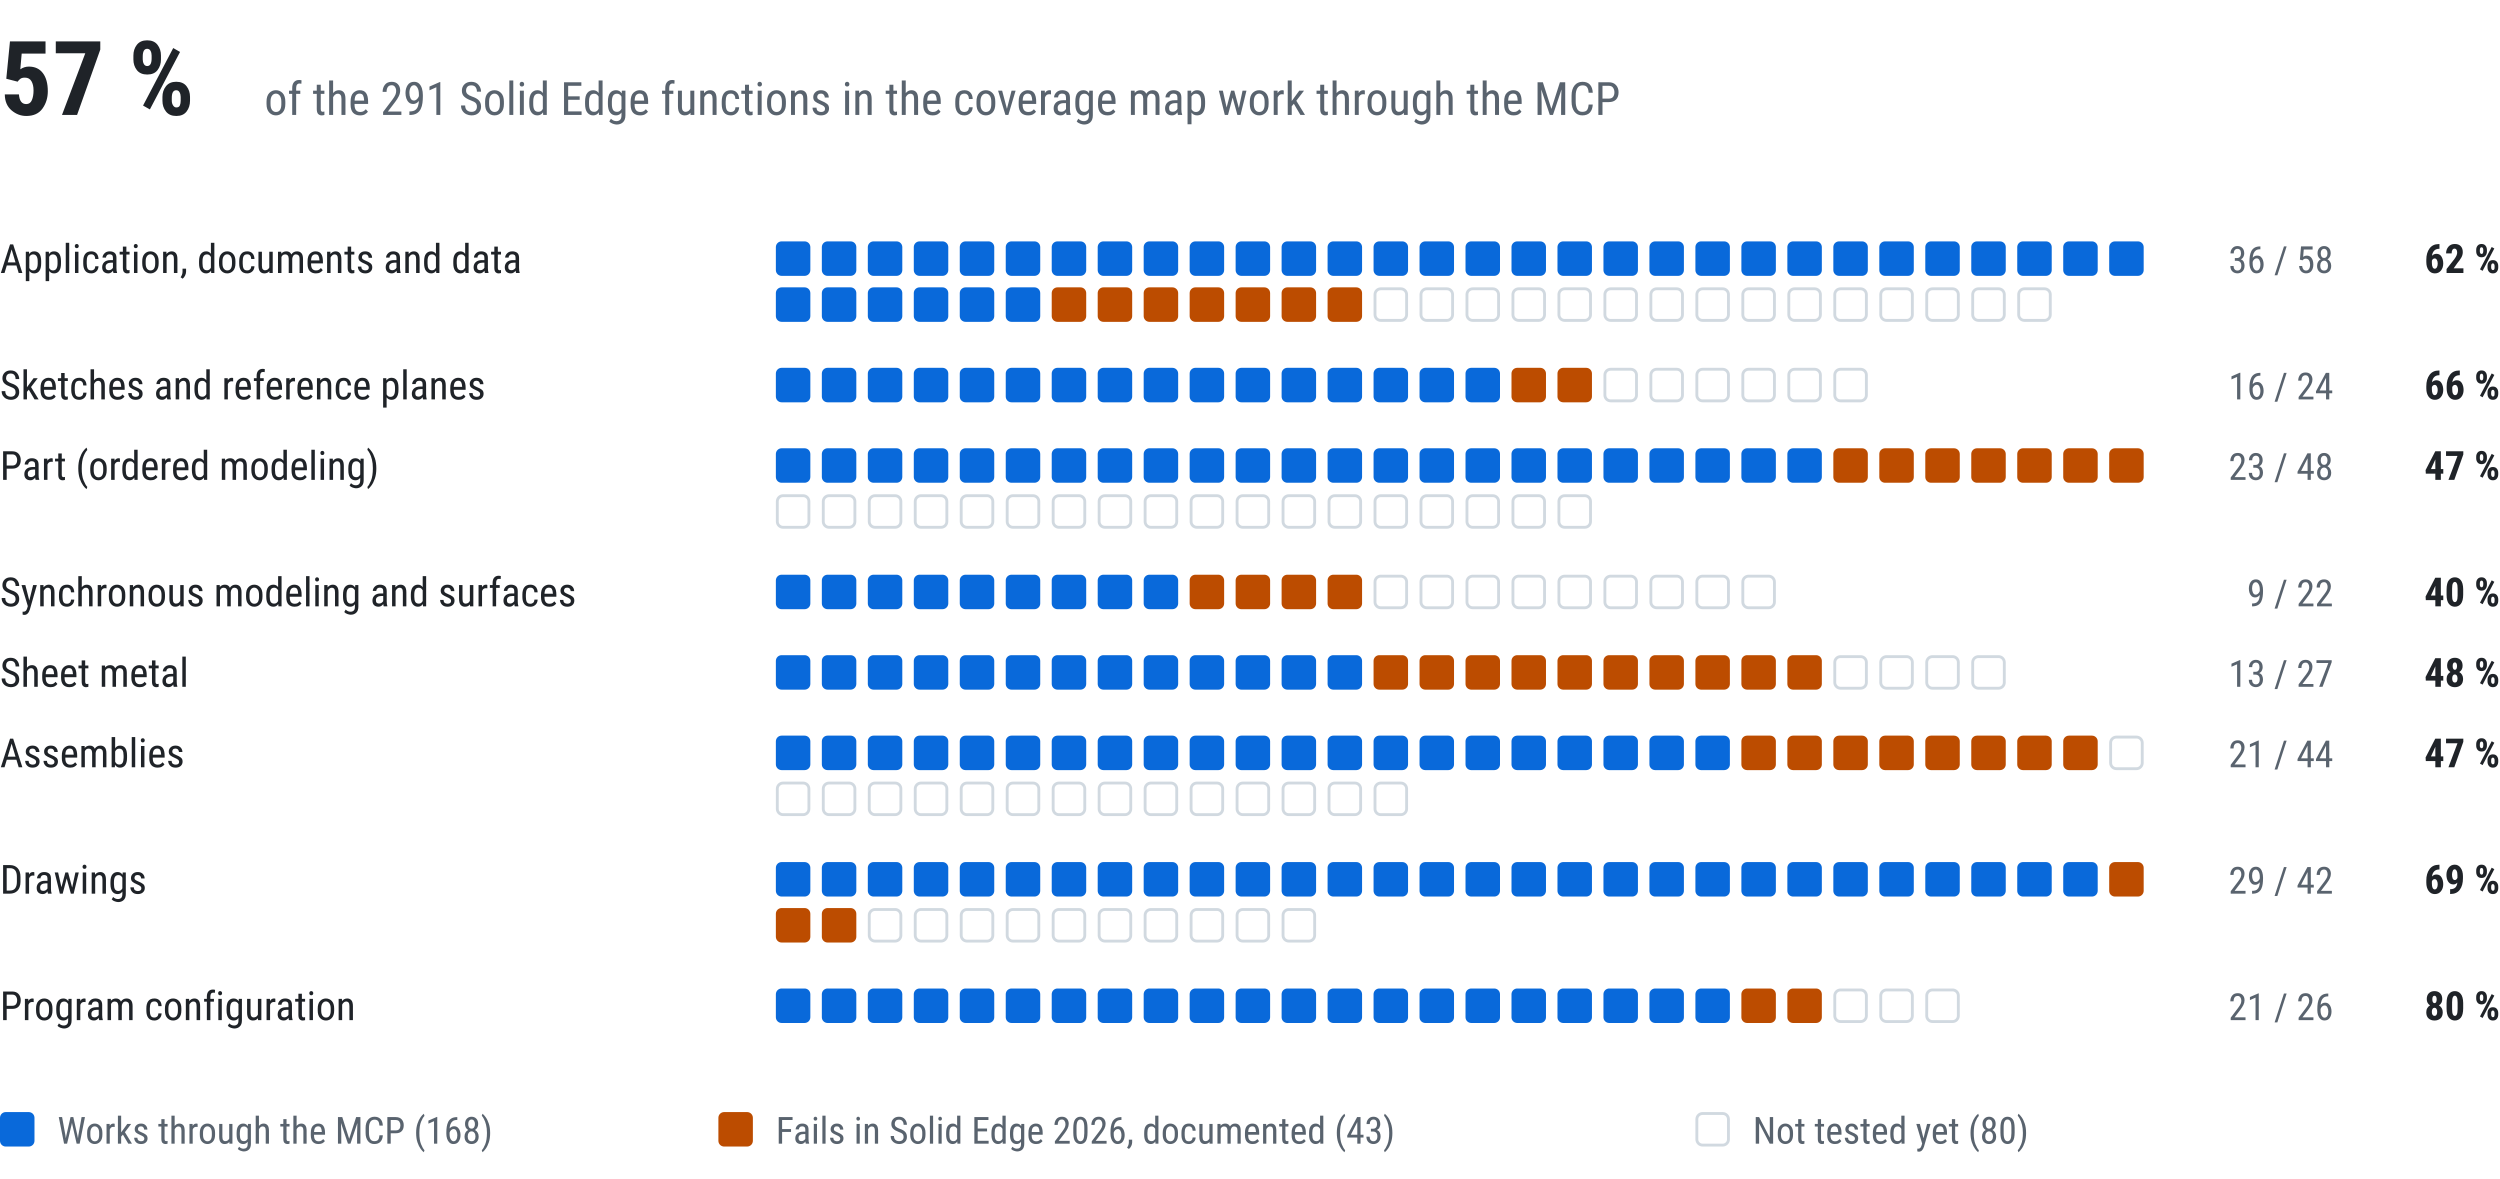
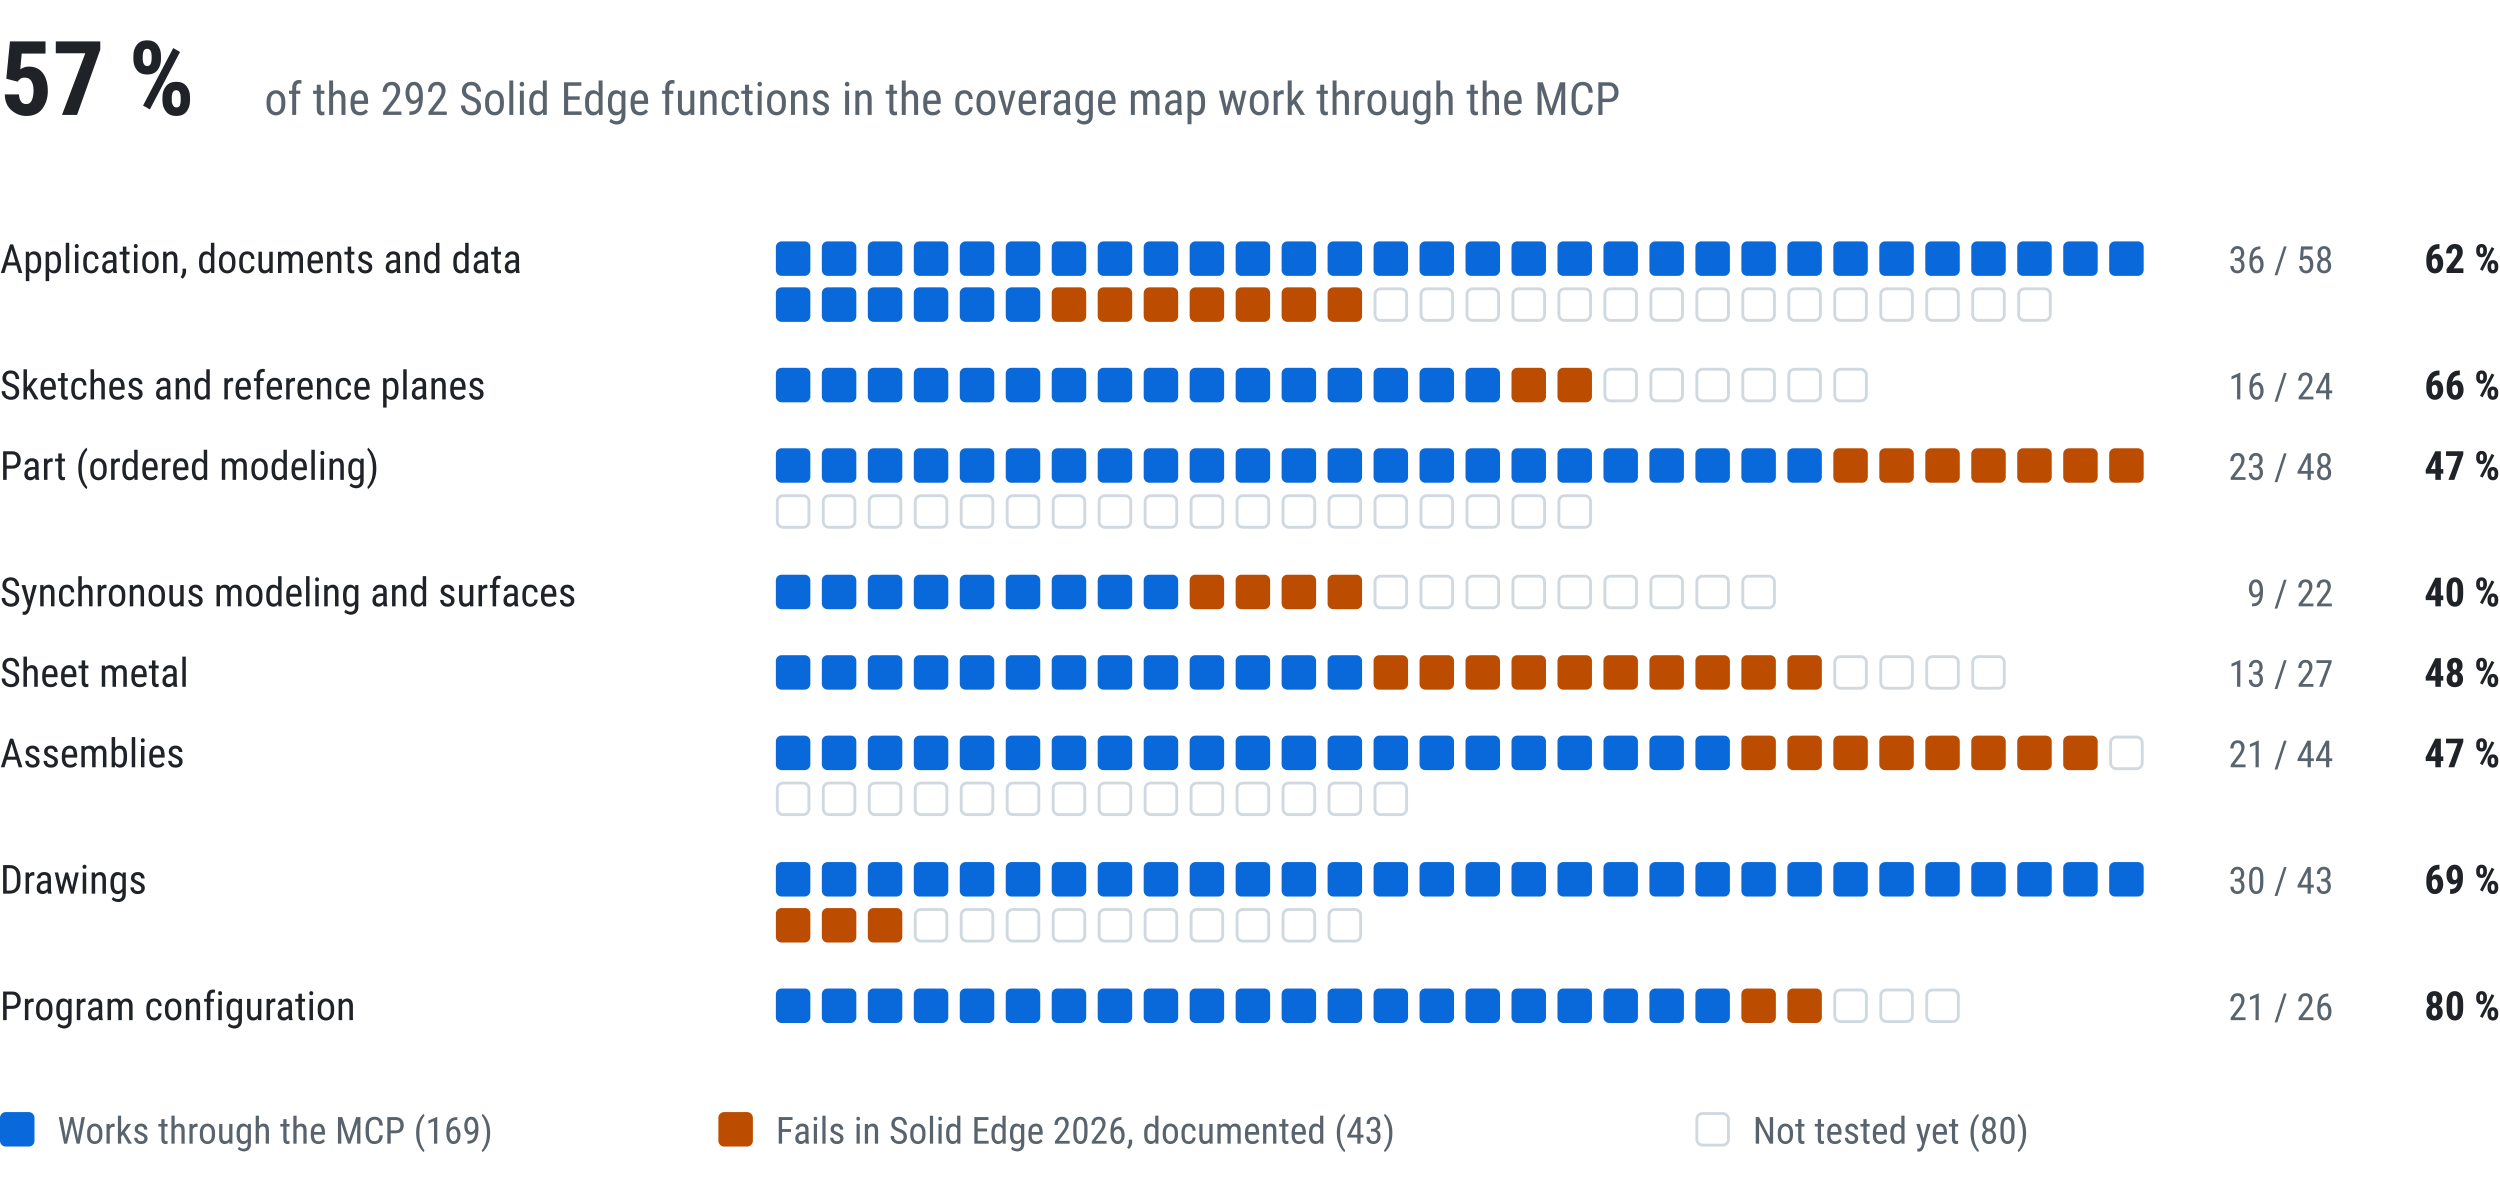
<svg xmlns="http://www.w3.org/2000/svg" width="870" height="410" viewBox="0 0 870 410" role="img" aria-labelledby="title desc">
  <g font-family="Bahnschrift, 'DIN Alternate', 'DIN 1451', D-DIN, Barlow, 'Roboto Condensed', 'Arial Narrow', sans-serif">
    <text x="0" y="40" font-size="36" font-weight="600" fill="#1f2328">57 %</text>
-     <text x="92" y="40" font-size="16" fill="#59636e">of the 291 Solid Edge functions in the coverage map work through the MCP</text>
+     <text x="92" y="40" font-size="16" fill="#59636e">of the 292 Solid Edge functions in the coverage map work through the MCP</text>
    <text x="0" y="95" font-size="14" fill="#1f2328">Application, documents and data</text>
    <rect x="270" y="84" width="12" height="12" rx="2" fill="#0969da" />
    <rect x="286" y="84" width="12" height="12" rx="2" fill="#0969da" />
    <rect x="302" y="84" width="12" height="12" rx="2" fill="#0969da" />
    <rect x="318" y="84" width="12" height="12" rx="2" fill="#0969da" />
    <rect x="334" y="84" width="12" height="12" rx="2" fill="#0969da" />
    <rect x="350" y="84" width="12" height="12" rx="2" fill="#0969da" />
    <rect x="366" y="84" width="12" height="12" rx="2" fill="#0969da" />
    <rect x="382" y="84" width="12" height="12" rx="2" fill="#0969da" />
    <rect x="398" y="84" width="12" height="12" rx="2" fill="#0969da" />
    <rect x="414" y="84" width="12" height="12" rx="2" fill="#0969da" />
    <rect x="430" y="84" width="12" height="12" rx="2" fill="#0969da" />
    <rect x="446" y="84" width="12" height="12" rx="2" fill="#0969da" />
    <rect x="462" y="84" width="12" height="12" rx="2" fill="#0969da" />
    <rect x="478" y="84" width="12" height="12" rx="2" fill="#0969da" />
    <rect x="494" y="84" width="12" height="12" rx="2" fill="#0969da" />
    <rect x="510" y="84" width="12" height="12" rx="2" fill="#0969da" />
    <rect x="526" y="84" width="12" height="12" rx="2" fill="#0969da" />
    <rect x="542" y="84" width="12" height="12" rx="2" fill="#0969da" />
    <rect x="558" y="84" width="12" height="12" rx="2" fill="#0969da" />
    <rect x="574" y="84" width="12" height="12" rx="2" fill="#0969da" />
    <rect x="590" y="84" width="12" height="12" rx="2" fill="#0969da" />
    <rect x="606" y="84" width="12" height="12" rx="2" fill="#0969da" />
    <rect x="622" y="84" width="12" height="12" rx="2" fill="#0969da" />
    <rect x="638" y="84" width="12" height="12" rx="2" fill="#0969da" />
    <rect x="654" y="84" width="12" height="12" rx="2" fill="#0969da" />
    <rect x="670" y="84" width="12" height="12" rx="2" fill="#0969da" />
    <rect x="686" y="84" width="12" height="12" rx="2" fill="#0969da" />
    <rect x="702" y="84" width="12" height="12" rx="2" fill="#0969da" />
    <rect x="718" y="84" width="12" height="12" rx="2" fill="#0969da" />
    <rect x="734" y="84" width="12" height="12" rx="2" fill="#0969da" />
    <rect x="270" y="100" width="12" height="12" rx="2" fill="#0969da" />
    <rect x="286" y="100" width="12" height="12" rx="2" fill="#0969da" />
    <rect x="302" y="100" width="12" height="12" rx="2" fill="#0969da" />
    <rect x="318" y="100" width="12" height="12" rx="2" fill="#0969da" />
    <rect x="334" y="100" width="12" height="12" rx="2" fill="#0969da" />
    <rect x="350" y="100" width="12" height="12" rx="2" fill="#0969da" />
    <rect x="366" y="100" width="12" height="12" rx="2" fill="#bc4c00" />
    <rect x="382" y="100" width="12" height="12" rx="2" fill="#bc4c00" />
    <rect x="398" y="100" width="12" height="12" rx="2" fill="#bc4c00" />
    <rect x="414" y="100" width="12" height="12" rx="2" fill="#bc4c00" />
    <rect x="430" y="100" width="12" height="12" rx="2" fill="#bc4c00" />
    <rect x="446" y="100" width="12" height="12" rx="2" fill="#bc4c00" />
    <rect x="462" y="100" width="12" height="12" rx="2" fill="#bc4c00" />
    <rect x="478.5" y="100.5" width="11" height="11" rx="2" fill="none" stroke="#d1d9e0" />
    <rect x="494.5" y="100.5" width="11" height="11" rx="2" fill="none" stroke="#d1d9e0" />
    <rect x="510.5" y="100.5" width="11" height="11" rx="2" fill="none" stroke="#d1d9e0" />
    <rect x="526.5" y="100.5" width="11" height="11" rx="2" fill="none" stroke="#d1d9e0" />
    <rect x="542.5" y="100.5" width="11" height="11" rx="2" fill="none" stroke="#d1d9e0" />
    <rect x="558.5" y="100.5" width="11" height="11" rx="2" fill="none" stroke="#d1d9e0" />
    <rect x="574.5" y="100.5" width="11" height="11" rx="2" fill="none" stroke="#d1d9e0" />
    <rect x="590.5" y="100.5" width="11" height="11" rx="2" fill="none" stroke="#d1d9e0" />
    <rect x="606.5" y="100.5" width="11" height="11" rx="2" fill="none" stroke="#d1d9e0" />
    <rect x="622.5" y="100.5" width="11" height="11" rx="2" fill="none" stroke="#d1d9e0" />
    <rect x="638.5" y="100.5" width="11" height="11" rx="2" fill="none" stroke="#d1d9e0" />
    <rect x="654.5" y="100.5" width="11" height="11" rx="2" fill="none" stroke="#d1d9e0" />
    <rect x="670.5" y="100.5" width="11" height="11" rx="2" fill="none" stroke="#d1d9e0" />
    <rect x="686.5" y="100.5" width="11" height="11" rx="2" fill="none" stroke="#d1d9e0" />
    <rect x="702.5" y="100.5" width="11" height="11" rx="2" fill="none" stroke="#d1d9e0" />
    <text x="812" y="95" font-size="13" text-anchor="end" fill="#59636e">36 / 58</text>
    <text x="870" y="95" font-size="14" font-weight="600" text-anchor="end" fill="#1f2328">62 %</text>
    <text x="0" y="139" font-size="14" fill="#1f2328">Sketches and reference planes</text>
    <rect x="270" y="128" width="12" height="12" rx="2" fill="#0969da" />
    <rect x="286" y="128" width="12" height="12" rx="2" fill="#0969da" />
    <rect x="302" y="128" width="12" height="12" rx="2" fill="#0969da" />
    <rect x="318" y="128" width="12" height="12" rx="2" fill="#0969da" />
    <rect x="334" y="128" width="12" height="12" rx="2" fill="#0969da" />
    <rect x="350" y="128" width="12" height="12" rx="2" fill="#0969da" />
    <rect x="366" y="128" width="12" height="12" rx="2" fill="#0969da" />
    <rect x="382" y="128" width="12" height="12" rx="2" fill="#0969da" />
    <rect x="398" y="128" width="12" height="12" rx="2" fill="#0969da" />
    <rect x="414" y="128" width="12" height="12" rx="2" fill="#0969da" />
    <rect x="430" y="128" width="12" height="12" rx="2" fill="#0969da" />
    <rect x="446" y="128" width="12" height="12" rx="2" fill="#0969da" />
    <rect x="462" y="128" width="12" height="12" rx="2" fill="#0969da" />
    <rect x="478" y="128" width="12" height="12" rx="2" fill="#0969da" />
    <rect x="494" y="128" width="12" height="12" rx="2" fill="#0969da" />
    <rect x="510" y="128" width="12" height="12" rx="2" fill="#0969da" />
    <rect x="526" y="128" width="12" height="12" rx="2" fill="#bc4c00" />
    <rect x="542" y="128" width="12" height="12" rx="2" fill="#bc4c00" />
    <rect x="558.5" y="128.5" width="11" height="11" rx="2" fill="none" stroke="#d1d9e0" />
    <rect x="574.5" y="128.5" width="11" height="11" rx="2" fill="none" stroke="#d1d9e0" />
    <rect x="590.5" y="128.5" width="11" height="11" rx="2" fill="none" stroke="#d1d9e0" />
    <rect x="606.5" y="128.5" width="11" height="11" rx="2" fill="none" stroke="#d1d9e0" />
    <rect x="622.5" y="128.5" width="11" height="11" rx="2" fill="none" stroke="#d1d9e0" />
    <rect x="638.5" y="128.5" width="11" height="11" rx="2" fill="none" stroke="#d1d9e0" />
    <text x="812" y="139" font-size="13" text-anchor="end" fill="#59636e">16 / 24</text>
    <text x="870" y="139" font-size="14" font-weight="600" text-anchor="end" fill="#1f2328">66 %</text>
    <text x="0" y="167" font-size="14" fill="#1f2328">Part (ordered modeling)</text>
    <rect x="270" y="156" width="12" height="12" rx="2" fill="#0969da" />
    <rect x="286" y="156" width="12" height="12" rx="2" fill="#0969da" />
    <rect x="302" y="156" width="12" height="12" rx="2" fill="#0969da" />
    <rect x="318" y="156" width="12" height="12" rx="2" fill="#0969da" />
    <rect x="334" y="156" width="12" height="12" rx="2" fill="#0969da" />
    <rect x="350" y="156" width="12" height="12" rx="2" fill="#0969da" />
    <rect x="366" y="156" width="12" height="12" rx="2" fill="#0969da" />
    <rect x="382" y="156" width="12" height="12" rx="2" fill="#0969da" />
    <rect x="398" y="156" width="12" height="12" rx="2" fill="#0969da" />
    <rect x="414" y="156" width="12" height="12" rx="2" fill="#0969da" />
    <rect x="430" y="156" width="12" height="12" rx="2" fill="#0969da" />
    <rect x="446" y="156" width="12" height="12" rx="2" fill="#0969da" />
    <rect x="462" y="156" width="12" height="12" rx="2" fill="#0969da" />
    <rect x="478" y="156" width="12" height="12" rx="2" fill="#0969da" />
    <rect x="494" y="156" width="12" height="12" rx="2" fill="#0969da" />
    <rect x="510" y="156" width="12" height="12" rx="2" fill="#0969da" />
    <rect x="526" y="156" width="12" height="12" rx="2" fill="#0969da" />
    <rect x="542" y="156" width="12" height="12" rx="2" fill="#0969da" />
    <rect x="558" y="156" width="12" height="12" rx="2" fill="#0969da" />
    <rect x="574" y="156" width="12" height="12" rx="2" fill="#0969da" />
    <rect x="590" y="156" width="12" height="12" rx="2" fill="#0969da" />
    <rect x="606" y="156" width="12" height="12" rx="2" fill="#0969da" />
    <rect x="622" y="156" width="12" height="12" rx="2" fill="#0969da" />
    <rect x="638" y="156" width="12" height="12" rx="2" fill="#bc4c00" />
    <rect x="654" y="156" width="12" height="12" rx="2" fill="#bc4c00" />
    <rect x="670" y="156" width="12" height="12" rx="2" fill="#bc4c00" />
    <rect x="686" y="156" width="12" height="12" rx="2" fill="#bc4c00" />
    <rect x="702" y="156" width="12" height="12" rx="2" fill="#bc4c00" />
    <rect x="718" y="156" width="12" height="12" rx="2" fill="#bc4c00" />
    <rect x="734" y="156" width="12" height="12" rx="2" fill="#bc4c00" />
    <rect x="270.5" y="172.5" width="11" height="11" rx="2" fill="none" stroke="#d1d9e0" />
    <rect x="286.5" y="172.5" width="11" height="11" rx="2" fill="none" stroke="#d1d9e0" />
    <rect x="302.5" y="172.5" width="11" height="11" rx="2" fill="none" stroke="#d1d9e0" />
    <rect x="318.5" y="172.5" width="11" height="11" rx="2" fill="none" stroke="#d1d9e0" />
    <rect x="334.5" y="172.5" width="11" height="11" rx="2" fill="none" stroke="#d1d9e0" />
    <rect x="350.5" y="172.5" width="11" height="11" rx="2" fill="none" stroke="#d1d9e0" />
    <rect x="366.5" y="172.5" width="11" height="11" rx="2" fill="none" stroke="#d1d9e0" />
    <rect x="382.5" y="172.5" width="11" height="11" rx="2" fill="none" stroke="#d1d9e0" />
    <rect x="398.5" y="172.5" width="11" height="11" rx="2" fill="none" stroke="#d1d9e0" />
    <rect x="414.5" y="172.5" width="11" height="11" rx="2" fill="none" stroke="#d1d9e0" />
    <rect x="430.5" y="172.5" width="11" height="11" rx="2" fill="none" stroke="#d1d9e0" />
    <rect x="446.5" y="172.5" width="11" height="11" rx="2" fill="none" stroke="#d1d9e0" />
    <rect x="462.5" y="172.5" width="11" height="11" rx="2" fill="none" stroke="#d1d9e0" />
    <rect x="478.5" y="172.5" width="11" height="11" rx="2" fill="none" stroke="#d1d9e0" />
    <rect x="494.5" y="172.5" width="11" height="11" rx="2" fill="none" stroke="#d1d9e0" />
    <rect x="510.5" y="172.5" width="11" height="11" rx="2" fill="none" stroke="#d1d9e0" />
    <rect x="526.5" y="172.5" width="11" height="11" rx="2" fill="none" stroke="#d1d9e0" />
    <rect x="542.5" y="172.5" width="11" height="11" rx="2" fill="none" stroke="#d1d9e0" />
    <text x="812" y="167" font-size="13" text-anchor="end" fill="#59636e">23 / 48</text>
    <text x="870" y="167" font-size="14" font-weight="600" text-anchor="end" fill="#1f2328">47 %</text>
    <text x="0" y="211" font-size="14" fill="#1f2328">Synchronous modeling and surfaces</text>
    <rect x="270" y="200" width="12" height="12" rx="2" fill="#0969da" />
    <rect x="286" y="200" width="12" height="12" rx="2" fill="#0969da" />
    <rect x="302" y="200" width="12" height="12" rx="2" fill="#0969da" />
    <rect x="318" y="200" width="12" height="12" rx="2" fill="#0969da" />
    <rect x="334" y="200" width="12" height="12" rx="2" fill="#0969da" />
    <rect x="350" y="200" width="12" height="12" rx="2" fill="#0969da" />
    <rect x="366" y="200" width="12" height="12" rx="2" fill="#0969da" />
    <rect x="382" y="200" width="12" height="12" rx="2" fill="#0969da" />
    <rect x="398" y="200" width="12" height="12" rx="2" fill="#0969da" />
    <rect x="414" y="200" width="12" height="12" rx="2" fill="#bc4c00" />
    <rect x="430" y="200" width="12" height="12" rx="2" fill="#bc4c00" />
    <rect x="446" y="200" width="12" height="12" rx="2" fill="#bc4c00" />
    <rect x="462" y="200" width="12" height="12" rx="2" fill="#bc4c00" />
    <rect x="478.5" y="200.5" width="11" height="11" rx="2" fill="none" stroke="#d1d9e0" />
    <rect x="494.5" y="200.5" width="11" height="11" rx="2" fill="none" stroke="#d1d9e0" />
    <rect x="510.5" y="200.5" width="11" height="11" rx="2" fill="none" stroke="#d1d9e0" />
    <rect x="526.5" y="200.5" width="11" height="11" rx="2" fill="none" stroke="#d1d9e0" />
    <rect x="542.5" y="200.5" width="11" height="11" rx="2" fill="none" stroke="#d1d9e0" />
    <rect x="558.5" y="200.5" width="11" height="11" rx="2" fill="none" stroke="#d1d9e0" />
    <rect x="574.5" y="200.5" width="11" height="11" rx="2" fill="none" stroke="#d1d9e0" />
    <rect x="590.5" y="200.5" width="11" height="11" rx="2" fill="none" stroke="#d1d9e0" />
    <rect x="606.5" y="200.5" width="11" height="11" rx="2" fill="none" stroke="#d1d9e0" />
    <text x="812" y="211" font-size="13" text-anchor="end" fill="#59636e">9 / 22</text>
    <text x="870" y="211" font-size="14" font-weight="600" text-anchor="end" fill="#1f2328">40 %</text>
    <text x="0" y="239" font-size="14" fill="#1f2328">Sheet metal</text>
    <rect x="270" y="228" width="12" height="12" rx="2" fill="#0969da" />
    <rect x="286" y="228" width="12" height="12" rx="2" fill="#0969da" />
    <rect x="302" y="228" width="12" height="12" rx="2" fill="#0969da" />
    <rect x="318" y="228" width="12" height="12" rx="2" fill="#0969da" />
    <rect x="334" y="228" width="12" height="12" rx="2" fill="#0969da" />
    <rect x="350" y="228" width="12" height="12" rx="2" fill="#0969da" />
    <rect x="366" y="228" width="12" height="12" rx="2" fill="#0969da" />
    <rect x="382" y="228" width="12" height="12" rx="2" fill="#0969da" />
    <rect x="398" y="228" width="12" height="12" rx="2" fill="#0969da" />
    <rect x="414" y="228" width="12" height="12" rx="2" fill="#0969da" />
    <rect x="430" y="228" width="12" height="12" rx="2" fill="#0969da" />
    <rect x="446" y="228" width="12" height="12" rx="2" fill="#0969da" />
    <rect x="462" y="228" width="12" height="12" rx="2" fill="#0969da" />
    <rect x="478" y="228" width="12" height="12" rx="2" fill="#bc4c00" />
    <rect x="494" y="228" width="12" height="12" rx="2" fill="#bc4c00" />
    <rect x="510" y="228" width="12" height="12" rx="2" fill="#bc4c00" />
    <rect x="526" y="228" width="12" height="12" rx="2" fill="#bc4c00" />
    <rect x="542" y="228" width="12" height="12" rx="2" fill="#bc4c00" />
    <rect x="558" y="228" width="12" height="12" rx="2" fill="#bc4c00" />
    <rect x="574" y="228" width="12" height="12" rx="2" fill="#bc4c00" />
    <rect x="590" y="228" width="12" height="12" rx="2" fill="#bc4c00" />
    <rect x="606" y="228" width="12" height="12" rx="2" fill="#bc4c00" />
    <rect x="622" y="228" width="12" height="12" rx="2" fill="#bc4c00" />
    <rect x="638.5" y="228.5" width="11" height="11" rx="2" fill="none" stroke="#d1d9e0" />
    <rect x="654.5" y="228.5" width="11" height="11" rx="2" fill="none" stroke="#d1d9e0" />
    <rect x="670.5" y="228.5" width="11" height="11" rx="2" fill="none" stroke="#d1d9e0" />
    <rect x="686.5" y="228.5" width="11" height="11" rx="2" fill="none" stroke="#d1d9e0" />
    <text x="812" y="239" font-size="13" text-anchor="end" fill="#59636e">13 / 27</text>
    <text x="870" y="239" font-size="14" font-weight="600" text-anchor="end" fill="#1f2328">48 %</text>
    <text x="0" y="267" font-size="14" fill="#1f2328">Assemblies</text>
    <rect x="270" y="256" width="12" height="12" rx="2" fill="#0969da" />
    <rect x="286" y="256" width="12" height="12" rx="2" fill="#0969da" />
    <rect x="302" y="256" width="12" height="12" rx="2" fill="#0969da" />
    <rect x="318" y="256" width="12" height="12" rx="2" fill="#0969da" />
    <rect x="334" y="256" width="12" height="12" rx="2" fill="#0969da" />
    <rect x="350" y="256" width="12" height="12" rx="2" fill="#0969da" />
    <rect x="366" y="256" width="12" height="12" rx="2" fill="#0969da" />
    <rect x="382" y="256" width="12" height="12" rx="2" fill="#0969da" />
    <rect x="398" y="256" width="12" height="12" rx="2" fill="#0969da" />
    <rect x="414" y="256" width="12" height="12" rx="2" fill="#0969da" />
    <rect x="430" y="256" width="12" height="12" rx="2" fill="#0969da" />
    <rect x="446" y="256" width="12" height="12" rx="2" fill="#0969da" />
    <rect x="462" y="256" width="12" height="12" rx="2" fill="#0969da" />
    <rect x="478" y="256" width="12" height="12" rx="2" fill="#0969da" />
    <rect x="494" y="256" width="12" height="12" rx="2" fill="#0969da" />
    <rect x="510" y="256" width="12" height="12" rx="2" fill="#0969da" />
    <rect x="526" y="256" width="12" height="12" rx="2" fill="#0969da" />
    <rect x="542" y="256" width="12" height="12" rx="2" fill="#0969da" />
    <rect x="558" y="256" width="12" height="12" rx="2" fill="#0969da" />
    <rect x="574" y="256" width="12" height="12" rx="2" fill="#0969da" />
    <rect x="590" y="256" width="12" height="12" rx="2" fill="#0969da" />
    <rect x="606" y="256" width="12" height="12" rx="2" fill="#bc4c00" />
    <rect x="622" y="256" width="12" height="12" rx="2" fill="#bc4c00" />
    <rect x="638" y="256" width="12" height="12" rx="2" fill="#bc4c00" />
    <rect x="654" y="256" width="12" height="12" rx="2" fill="#bc4c00" />
    <rect x="670" y="256" width="12" height="12" rx="2" fill="#bc4c00" />
    <rect x="686" y="256" width="12" height="12" rx="2" fill="#bc4c00" />
    <rect x="702" y="256" width="12" height="12" rx="2" fill="#bc4c00" />
    <rect x="718" y="256" width="12" height="12" rx="2" fill="#bc4c00" />
    <rect x="734.5" y="256.5" width="11" height="11" rx="2" fill="none" stroke="#d1d9e0" />
    <rect x="270.5" y="272.5" width="11" height="11" rx="2" fill="none" stroke="#d1d9e0" />
    <rect x="286.5" y="272.5" width="11" height="11" rx="2" fill="none" stroke="#d1d9e0" />
    <rect x="302.5" y="272.5" width="11" height="11" rx="2" fill="none" stroke="#d1d9e0" />
    <rect x="318.5" y="272.5" width="11" height="11" rx="2" fill="none" stroke="#d1d9e0" />
    <rect x="334.5" y="272.5" width="11" height="11" rx="2" fill="none" stroke="#d1d9e0" />
    <rect x="350.5" y="272.5" width="11" height="11" rx="2" fill="none" stroke="#d1d9e0" />
    <rect x="366.5" y="272.5" width="11" height="11" rx="2" fill="none" stroke="#d1d9e0" />
    <rect x="382.5" y="272.5" width="11" height="11" rx="2" fill="none" stroke="#d1d9e0" />
    <rect x="398.5" y="272.5" width="11" height="11" rx="2" fill="none" stroke="#d1d9e0" />
    <rect x="414.5" y="272.5" width="11" height="11" rx="2" fill="none" stroke="#d1d9e0" />
    <rect x="430.5" y="272.5" width="11" height="11" rx="2" fill="none" stroke="#d1d9e0" />
    <rect x="446.5" y="272.5" width="11" height="11" rx="2" fill="none" stroke="#d1d9e0" />
    <rect x="462.5" y="272.5" width="11" height="11" rx="2" fill="none" stroke="#d1d9e0" />
    <rect x="478.5" y="272.5" width="11" height="11" rx="2" fill="none" stroke="#d1d9e0" />
    <text x="812" y="267" font-size="13" text-anchor="end" fill="#59636e">21 / 44</text>
    <text x="870" y="267" font-size="14" font-weight="600" text-anchor="end" fill="#1f2328">47 %</text>
    <text x="0" y="311" font-size="14" fill="#1f2328">Drawings</text>
    <rect x="270" y="300" width="12" height="12" rx="2" fill="#0969da" />
    <rect x="286" y="300" width="12" height="12" rx="2" fill="#0969da" />
    <rect x="302" y="300" width="12" height="12" rx="2" fill="#0969da" />
    <rect x="318" y="300" width="12" height="12" rx="2" fill="#0969da" />
    <rect x="334" y="300" width="12" height="12" rx="2" fill="#0969da" />
    <rect x="350" y="300" width="12" height="12" rx="2" fill="#0969da" />
    <rect x="366" y="300" width="12" height="12" rx="2" fill="#0969da" />
    <rect x="382" y="300" width="12" height="12" rx="2" fill="#0969da" />
    <rect x="398" y="300" width="12" height="12" rx="2" fill="#0969da" />
    <rect x="414" y="300" width="12" height="12" rx="2" fill="#0969da" />
    <rect x="430" y="300" width="12" height="12" rx="2" fill="#0969da" />
    <rect x="446" y="300" width="12" height="12" rx="2" fill="#0969da" />
    <rect x="462" y="300" width="12" height="12" rx="2" fill="#0969da" />
    <rect x="478" y="300" width="12" height="12" rx="2" fill="#0969da" />
    <rect x="494" y="300" width="12" height="12" rx="2" fill="#0969da" />
    <rect x="510" y="300" width="12" height="12" rx="2" fill="#0969da" />
    <rect x="526" y="300" width="12" height="12" rx="2" fill="#0969da" />
    <rect x="542" y="300" width="12" height="12" rx="2" fill="#0969da" />
    <rect x="558" y="300" width="12" height="12" rx="2" fill="#0969da" />
    <rect x="574" y="300" width="12" height="12" rx="2" fill="#0969da" />
    <rect x="590" y="300" width="12" height="12" rx="2" fill="#0969da" />
    <rect x="606" y="300" width="12" height="12" rx="2" fill="#0969da" />
    <rect x="622" y="300" width="12" height="12" rx="2" fill="#0969da" />
    <rect x="638" y="300" width="12" height="12" rx="2" fill="#0969da" />
    <rect x="654" y="300" width="12" height="12" rx="2" fill="#0969da" />
    <rect x="670" y="300" width="12" height="12" rx="2" fill="#0969da" />
    <rect x="686" y="300" width="12" height="12" rx="2" fill="#0969da" />
    <rect x="702" y="300" width="12" height="12" rx="2" fill="#0969da" />
    <rect x="718" y="300" width="12" height="12" rx="2" fill="#0969da" />
-     <rect x="734" y="300" width="12" height="12" rx="2" fill="#bc4c00" />
+     <rect x="734" y="300" width="12" height="12" rx="2" fill="#0969da" />
    <rect x="270" y="316" width="12" height="12" rx="2" fill="#bc4c00" />
    <rect x="286" y="316" width="12" height="12" rx="2" fill="#bc4c00" />
-     <rect x="302.5" y="316.5" width="11" height="11" rx="2" fill="none" stroke="#d1d9e0" />
+     <rect x="302" y="316" width="12" height="12" rx="2" fill="#bc4c00" />
    <rect x="318.5" y="316.5" width="11" height="11" rx="2" fill="none" stroke="#d1d9e0" />
    <rect x="334.5" y="316.5" width="11" height="11" rx="2" fill="none" stroke="#d1d9e0" />
    <rect x="350.5" y="316.5" width="11" height="11" rx="2" fill="none" stroke="#d1d9e0" />
    <rect x="366.5" y="316.5" width="11" height="11" rx="2" fill="none" stroke="#d1d9e0" />
    <rect x="382.5" y="316.5" width="11" height="11" rx="2" fill="none" stroke="#d1d9e0" />
    <rect x="398.5" y="316.5" width="11" height="11" rx="2" fill="none" stroke="#d1d9e0" />
    <rect x="414.5" y="316.5" width="11" height="11" rx="2" fill="none" stroke="#d1d9e0" />
    <rect x="430.5" y="316.5" width="11" height="11" rx="2" fill="none" stroke="#d1d9e0" />
    <rect x="446.5" y="316.5" width="11" height="11" rx="2" fill="none" stroke="#d1d9e0" />
-     <text x="812" y="311" font-size="13" text-anchor="end" fill="#59636e">29 / 42</text>
+     <rect x="462.5" y="316.5" width="11" height="11" rx="2" fill="none" stroke="#d1d9e0" />
+     <text x="812" y="311" font-size="13" text-anchor="end" fill="#59636e">30 / 43</text>
    <text x="870" y="311" font-size="14" font-weight="600" text-anchor="end" fill="#1f2328">69 %</text>
    <text x="0" y="355" font-size="14" fill="#1f2328">Program configuration</text>
    <rect x="270" y="344" width="12" height="12" rx="2" fill="#0969da" />
    <rect x="286" y="344" width="12" height="12" rx="2" fill="#0969da" />
    <rect x="302" y="344" width="12" height="12" rx="2" fill="#0969da" />
    <rect x="318" y="344" width="12" height="12" rx="2" fill="#0969da" />
    <rect x="334" y="344" width="12" height="12" rx="2" fill="#0969da" />
    <rect x="350" y="344" width="12" height="12" rx="2" fill="#0969da" />
    <rect x="366" y="344" width="12" height="12" rx="2" fill="#0969da" />
    <rect x="382" y="344" width="12" height="12" rx="2" fill="#0969da" />
    <rect x="398" y="344" width="12" height="12" rx="2" fill="#0969da" />
    <rect x="414" y="344" width="12" height="12" rx="2" fill="#0969da" />
    <rect x="430" y="344" width="12" height="12" rx="2" fill="#0969da" />
    <rect x="446" y="344" width="12" height="12" rx="2" fill="#0969da" />
    <rect x="462" y="344" width="12" height="12" rx="2" fill="#0969da" />
    <rect x="478" y="344" width="12" height="12" rx="2" fill="#0969da" />
    <rect x="494" y="344" width="12" height="12" rx="2" fill="#0969da" />
    <rect x="510" y="344" width="12" height="12" rx="2" fill="#0969da" />
    <rect x="526" y="344" width="12" height="12" rx="2" fill="#0969da" />
    <rect x="542" y="344" width="12" height="12" rx="2" fill="#0969da" />
    <rect x="558" y="344" width="12" height="12" rx="2" fill="#0969da" />
    <rect x="574" y="344" width="12" height="12" rx="2" fill="#0969da" />
    <rect x="590" y="344" width="12" height="12" rx="2" fill="#0969da" />
    <rect x="606" y="344" width="12" height="12" rx="2" fill="#bc4c00" />
    <rect x="622" y="344" width="12" height="12" rx="2" fill="#bc4c00" />
    <rect x="638.5" y="344.5" width="11" height="11" rx="2" fill="none" stroke="#d1d9e0" />
    <rect x="654.5" y="344.5" width="11" height="11" rx="2" fill="none" stroke="#d1d9e0" />
    <rect x="670.5" y="344.5" width="11" height="11" rx="2" fill="none" stroke="#d1d9e0" />
    <text x="812" y="355" font-size="13" text-anchor="end" fill="#59636e">21 / 26</text>
    <text x="870" y="355" font-size="14" font-weight="600" text-anchor="end" fill="#1f2328">80 %</text>
    <rect x="0" y="387" width="12" height="12" rx="2" fill="#0969da" />
-     <text x="20" y="398" font-size="13" fill="#59636e">Works through the MCP (168)</text>
+     <text x="20" y="398" font-size="13" fill="#59636e">Works through the MCP (169)</text>
    <rect x="250" y="387" width="12" height="12" rx="2" fill="#bc4c00" />
    <text x="270" y="398" font-size="13" fill="#59636e">Fails in Solid Edge 2026, documented (43)</text>
    <rect x="590.5" y="387.5" width="11" height="11" rx="2" fill="none" stroke="#d1d9e0" />
    <text x="610" y="398" font-size="13" fill="#59636e">Not tested yet (80)</text>
  </g>
</svg>
